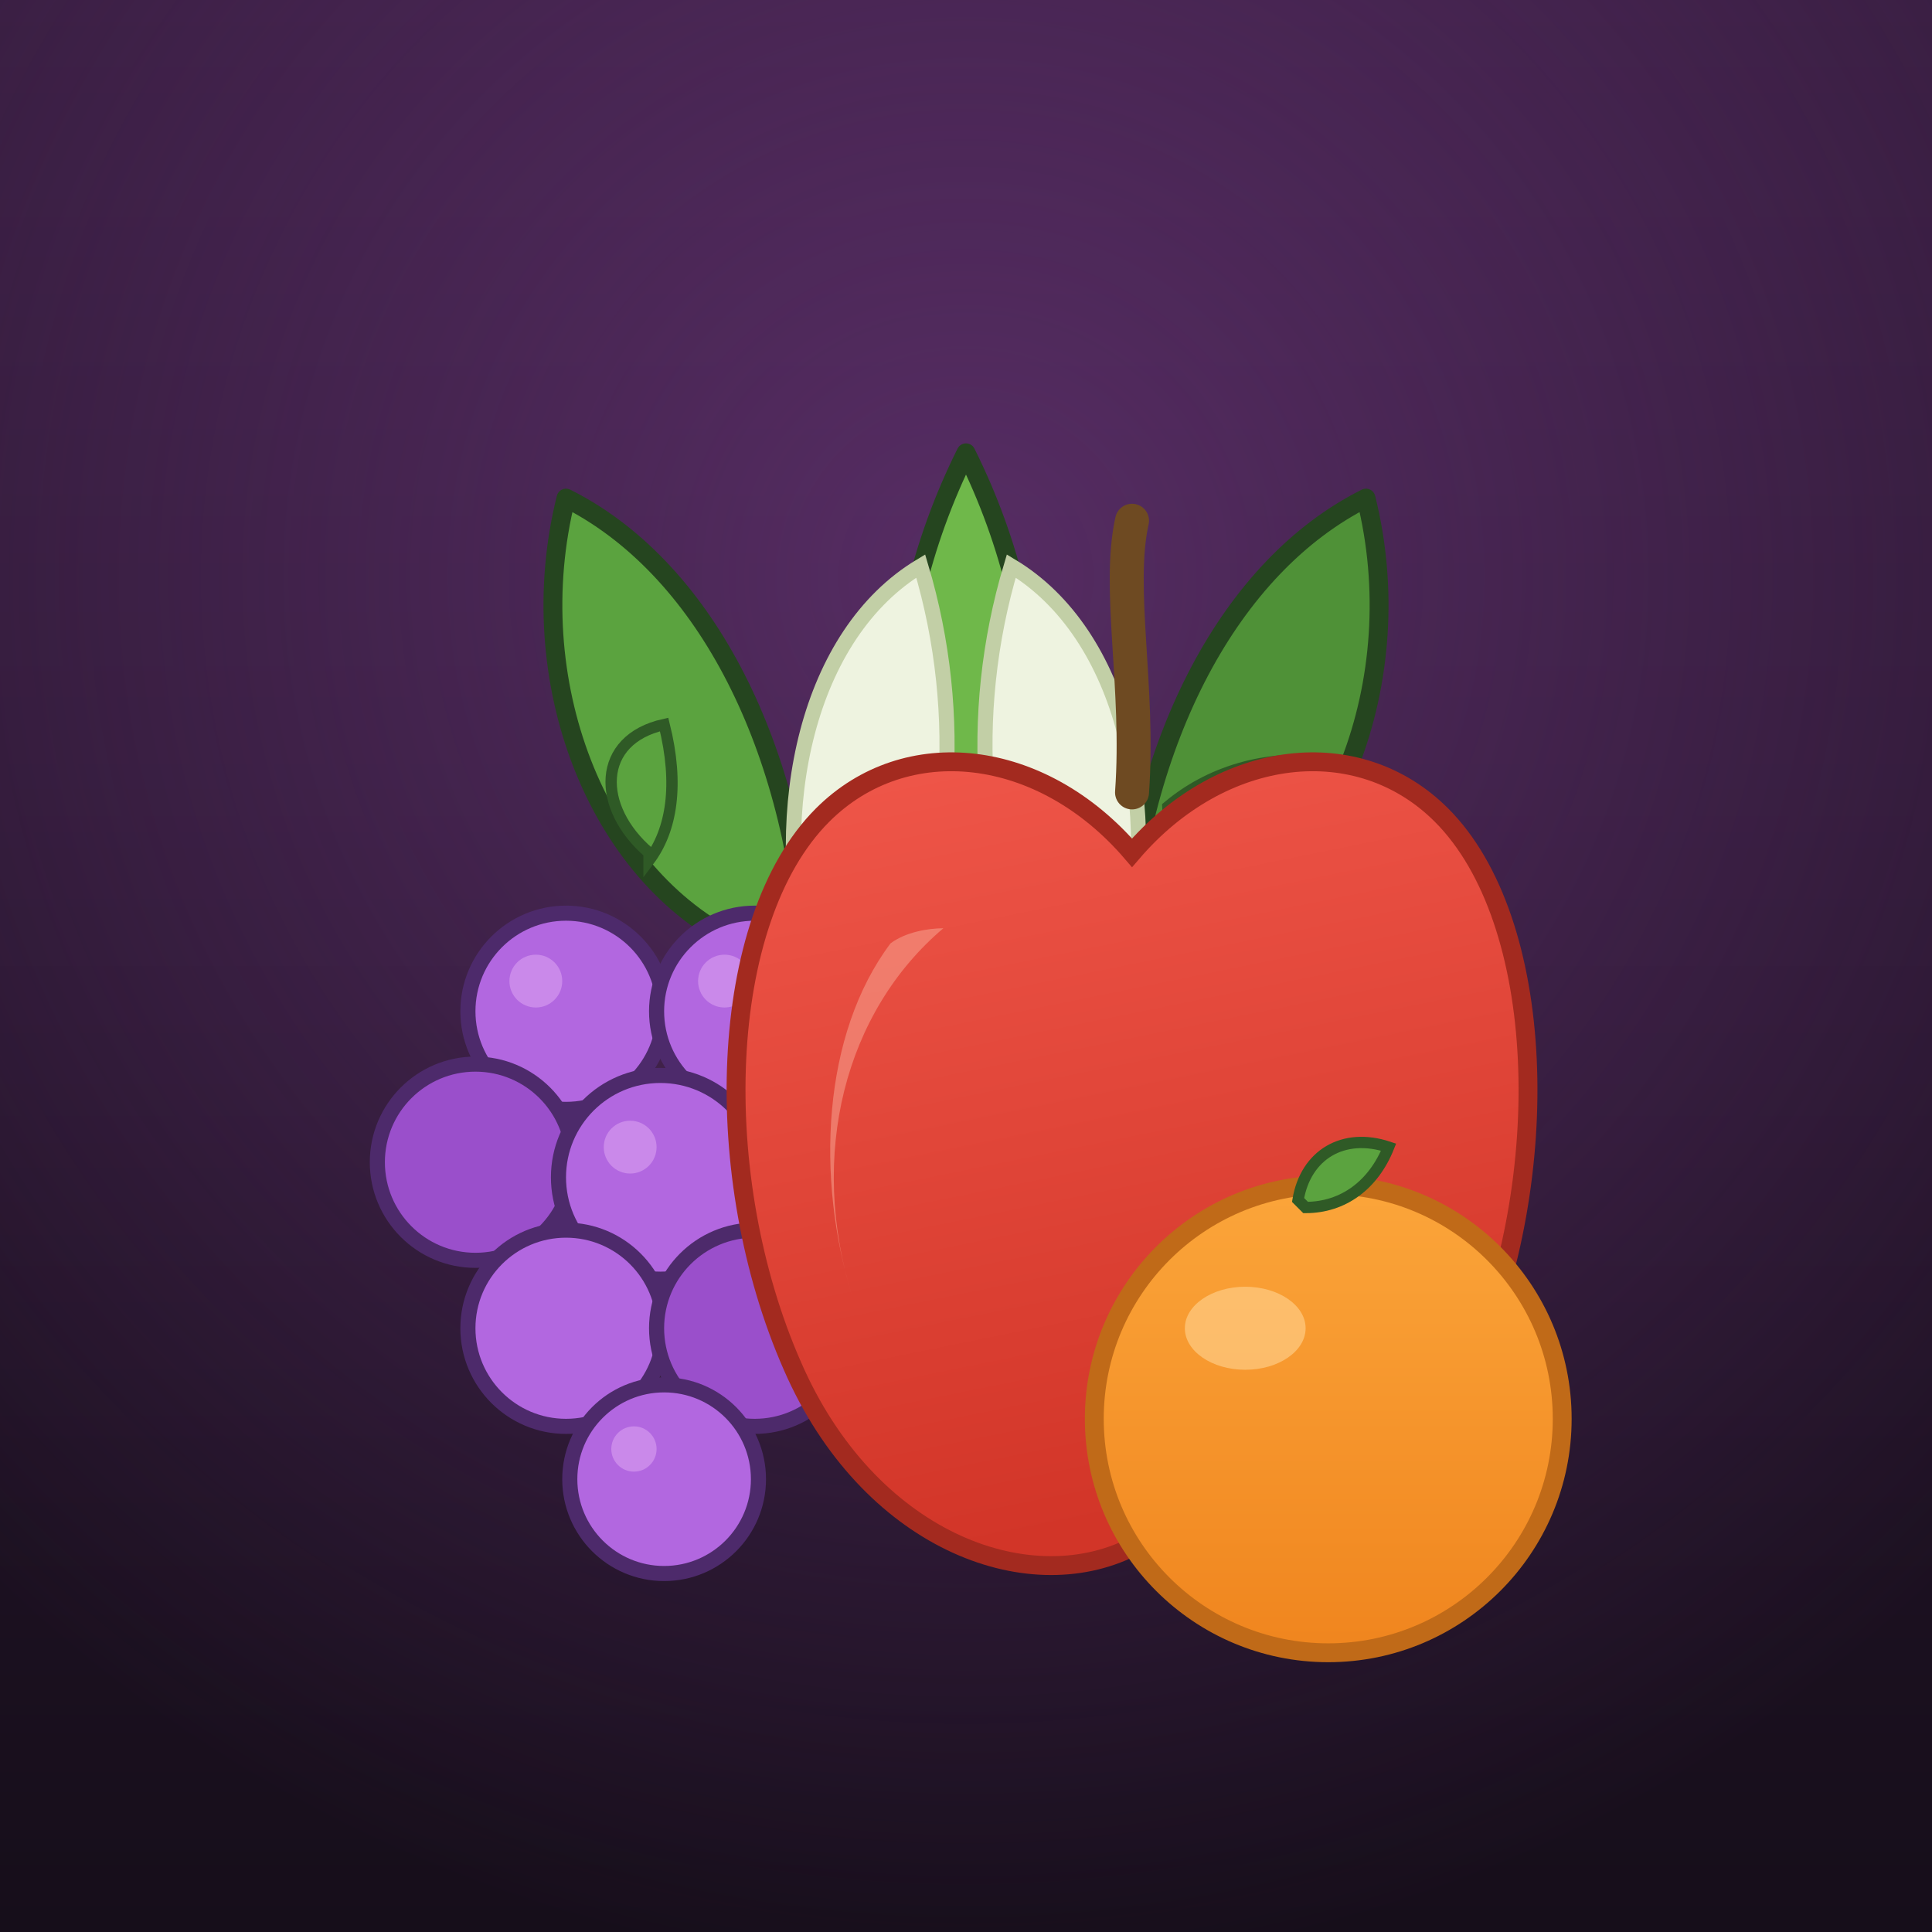
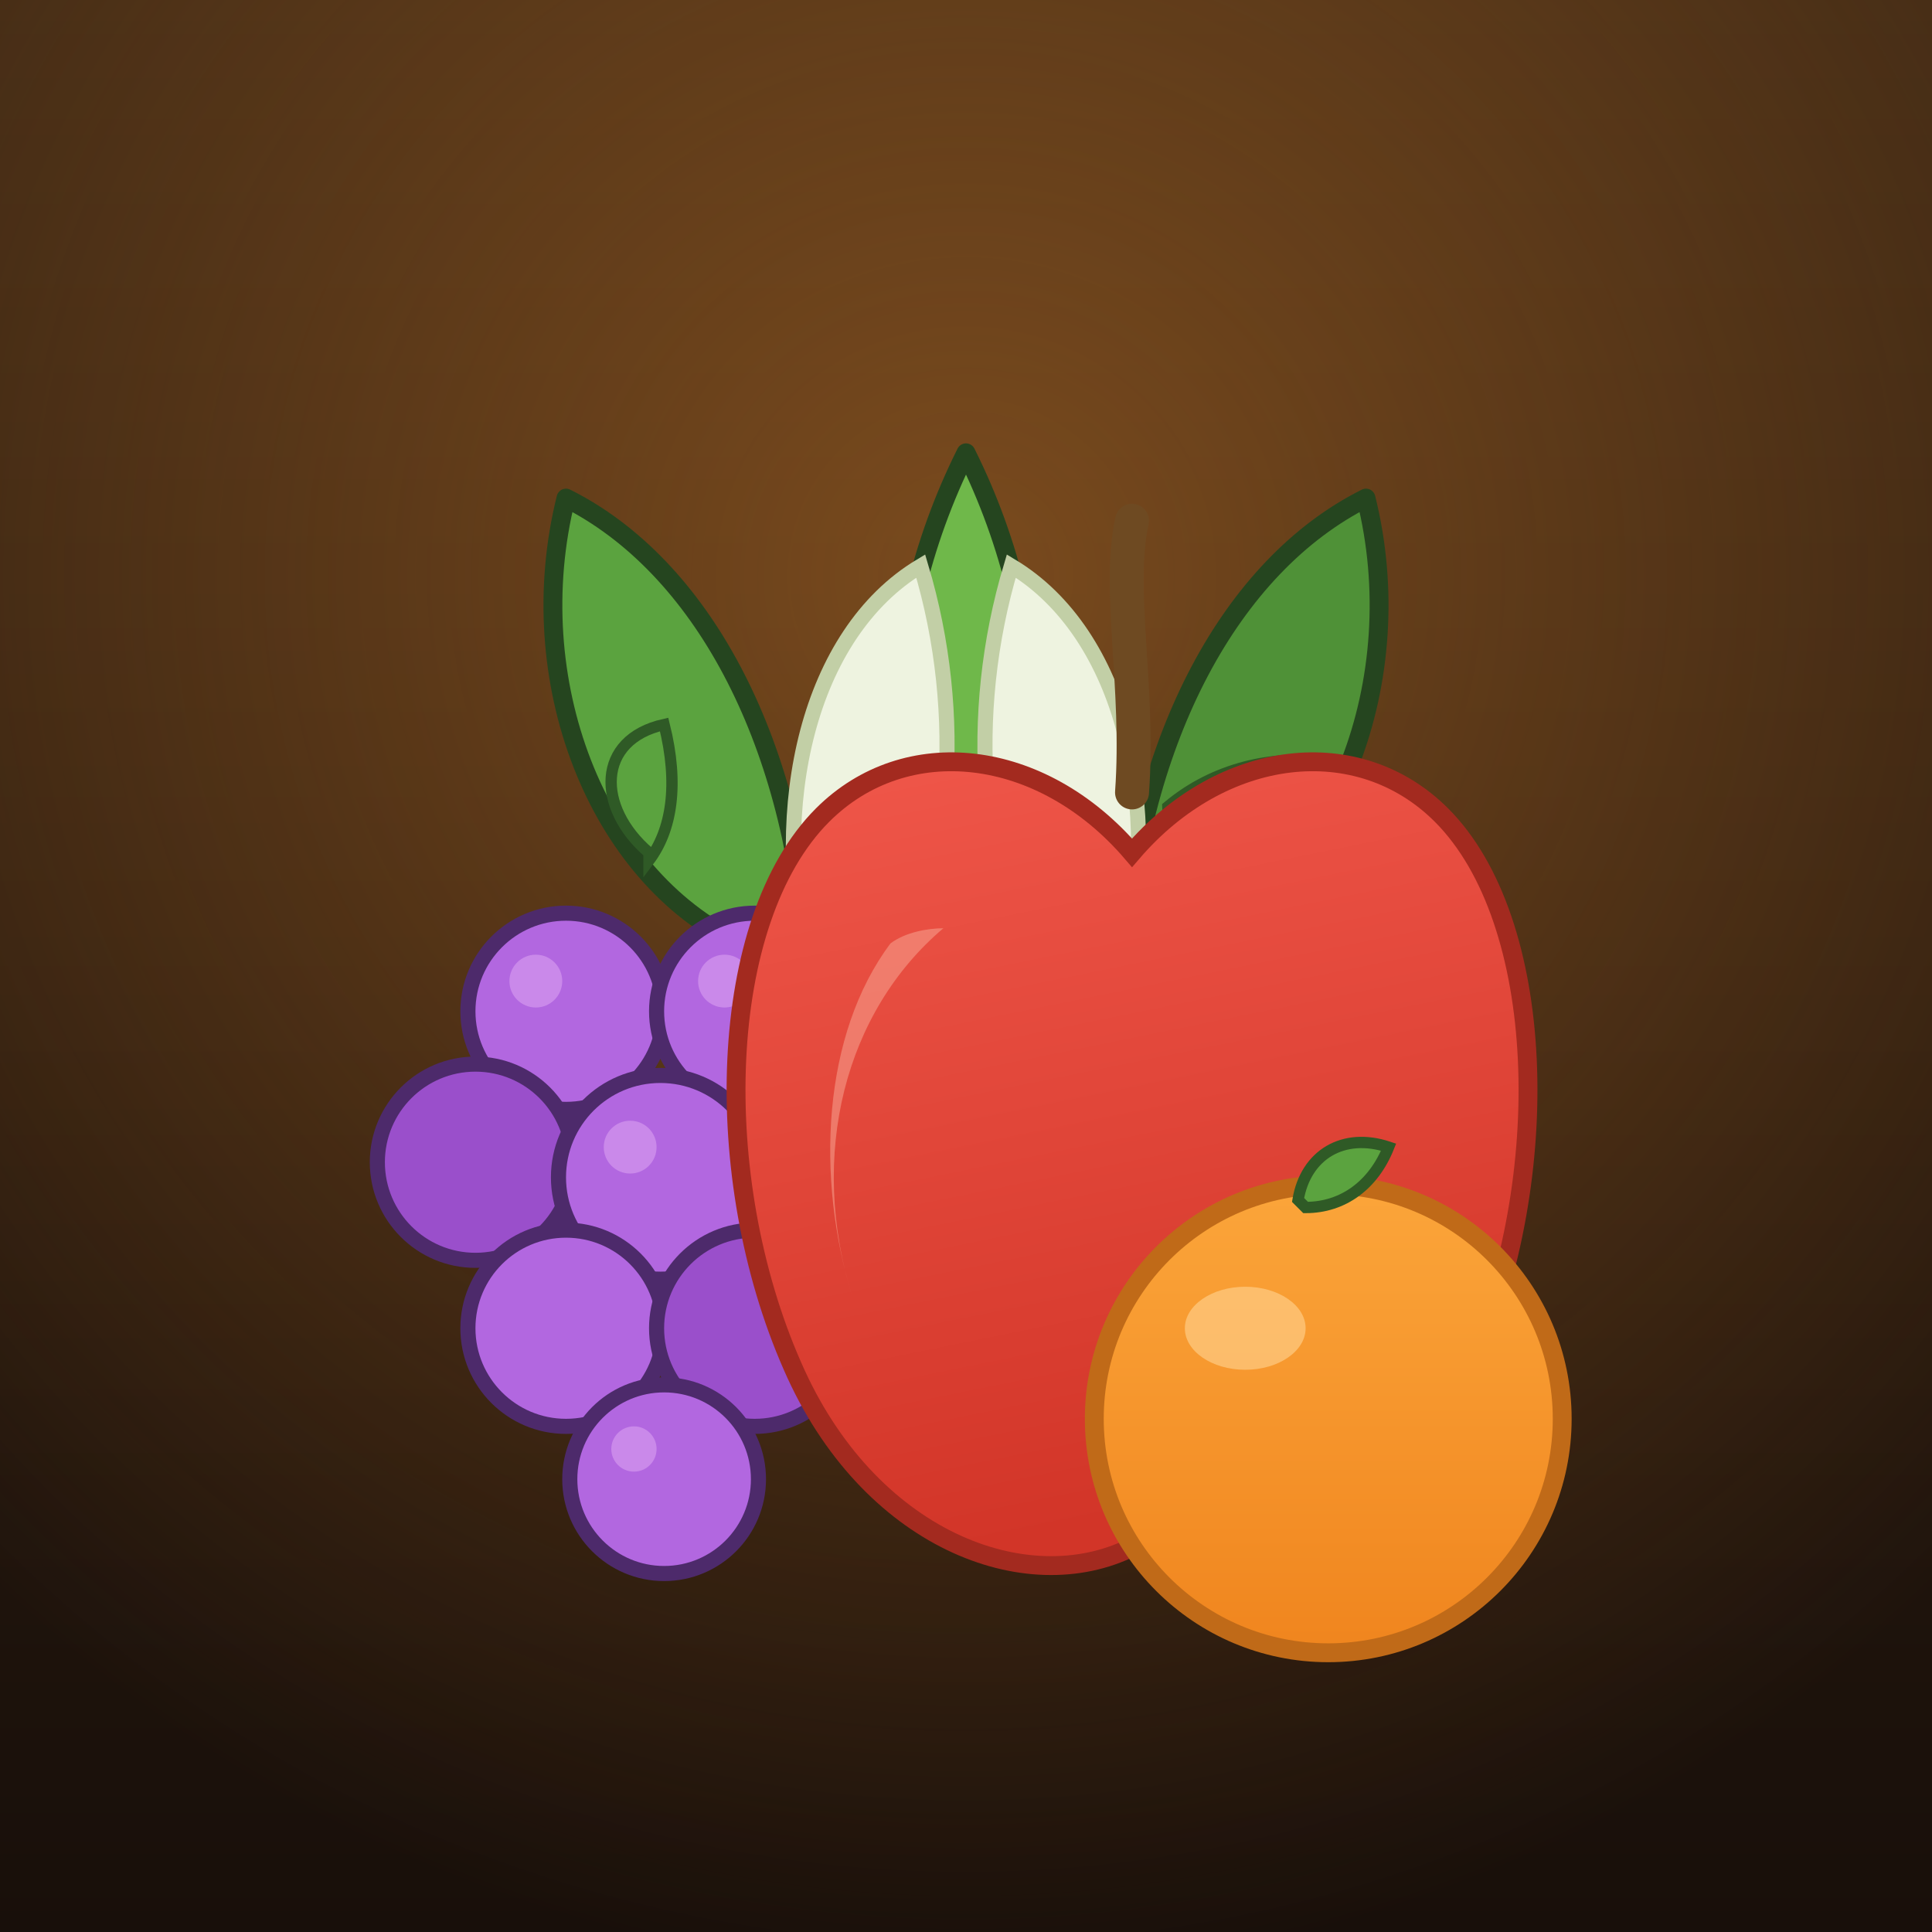
<svg xmlns="http://www.w3.org/2000/svg" viewBox="0 0 512 512" width="512" height="512" role="img" aria-label="精準進貨 App 圖示：蔬果">
  <defs>
    <linearGradient id="bg" x1="0" y1="0" x2="0" y2="1">
-       <stop offset="0" stop-color="#331B3B" />
-       <stop offset="1" stop-color="#160E1A" />
+       <stop offset="0" stop-color="#3A2614" />
+       <stop offset="1" stop-color="#180F0A" />
    </linearGradient>
    <radialGradient id="glow" cx="0.5" cy="0.30" r="0.72">
-       <stop offset="0" stop-color="#7A3E8C" stop-opacity="0.55" />
-       <stop offset="1" stop-color="#7A3E8C" stop-opacity="0" />
+       <stop offset="0" stop-color="#C4762A" stop-opacity="0.5" />
+       <stop offset="1" stop-color="#C4762A" stop-opacity="0" />
    </radialGradient>
    <linearGradient id="apple" x1="0" y1="0" x2="0.2" y2="1">
      <stop offset="0" stop-color="#F0574A" />
      <stop offset="1" stop-color="#D23528" />
    </linearGradient>
    <linearGradient id="orange" x1="0" y1="0" x2="0" y2="1">
      <stop offset="0" stop-color="#FBA53A" />
      <stop offset="1" stop-color="#F0851E" />
    </linearGradient>
  </defs>
  <rect width="512" height="512" fill="url(#bg)" />
  <rect width="512" height="512" fill="url(#glow)" />
  <g stroke="#25451f" stroke-width="5" stroke-linejoin="round">
    <path d="M196 250C158 232 138 180 150 132C186 150 210 196 214 252Z" fill="#5ba33f" />
    <path d="M316 250C354 232 374 180 362 132C326 150 302 196 298 252Z" fill="#4f9137" />
    <path d="M256 268C232 224 232 168 256 120C280 168 280 224 256 268Z" fill="#6fb84a" />
  </g>
  <g fill="#eef3e0" stroke="#c2cfa6" stroke-width="4">
    <path d="M214 256C204 214 214 168 244 150C256 190 252 232 236 262Z" />
    <path d="M298 256C308 214 298 168 268 150C256 190 260 232 276 262Z" />
  </g>
  <g>
    <path d="M172 226C158 214 158 196 176 192C180 208 178 220 172 228Z" fill="#5ba33f" stroke="#2f5a26" stroke-width="3" />
    <g stroke="#4d2a6b" stroke-width="4" fill="#B267E0">
      <circle cx="150" cy="268" r="26" />
      <circle cx="200" cy="268" r="26" />
      <circle cx="126" cy="308" r="26" fill="#9A4FCB" />
      <circle cx="175" cy="312" r="27" />
      <circle cx="224" cy="308" r="26" fill="#9A4FCB" />
      <circle cx="150" cy="352" r="26" />
      <circle cx="200" cy="352" r="26" fill="#9A4FCB" />
      <circle cx="176" cy="392" r="25" />
    </g>
    <g fill="#D79BF0" opacity="0.65">
      <circle cx="142" cy="260" r="7" />
      <circle cx="192" cy="260" r="7" />
      <circle cx="167" cy="304" r="7" />
      <circle cx="168" cy="384" r="6" />
    </g>
  </g>
  <g>
    <path d="M310 214C334 194 372 200 388 224C332 214 316 236 312 258Z" fill="#5ba33f" stroke="#2f5a26" stroke-width="4" />
    <path d="M300 210C302 182 296 156 300 138" fill="none" stroke="#6E4A22" stroke-width="9" stroke-linecap="round" />
    <path d="M300 226C276 198 240 194 218 216C190 244 188 312 210 362C230 408 272 424 300 410C328 424 370 408 390 362C412 312 410 244 382 216C360 194 324 198 300 226Z" fill="url(#apple)" stroke="#A32A1F" stroke-width="5" />
    <path d="M236 250C218 274 216 312 226 344C214 306 224 268 250 246C246 246 240 247 236 250Z" fill="#F7A38F" opacity="0.55" />
  </g>
  <g>
    <circle cx="352" cy="376" r="62" fill="url(#orange)" stroke="#C06A18" stroke-width="5" />
    <path d="M344 318C346 306 356 300 368 304C364 314 356 320 346 320Z" fill="#5ba33f" stroke="#2f5a26" stroke-width="3" />
    <ellipse cx="330" cy="352" rx="16" ry="11" fill="#FFD08A" opacity="0.65" />
  </g>
</svg>
